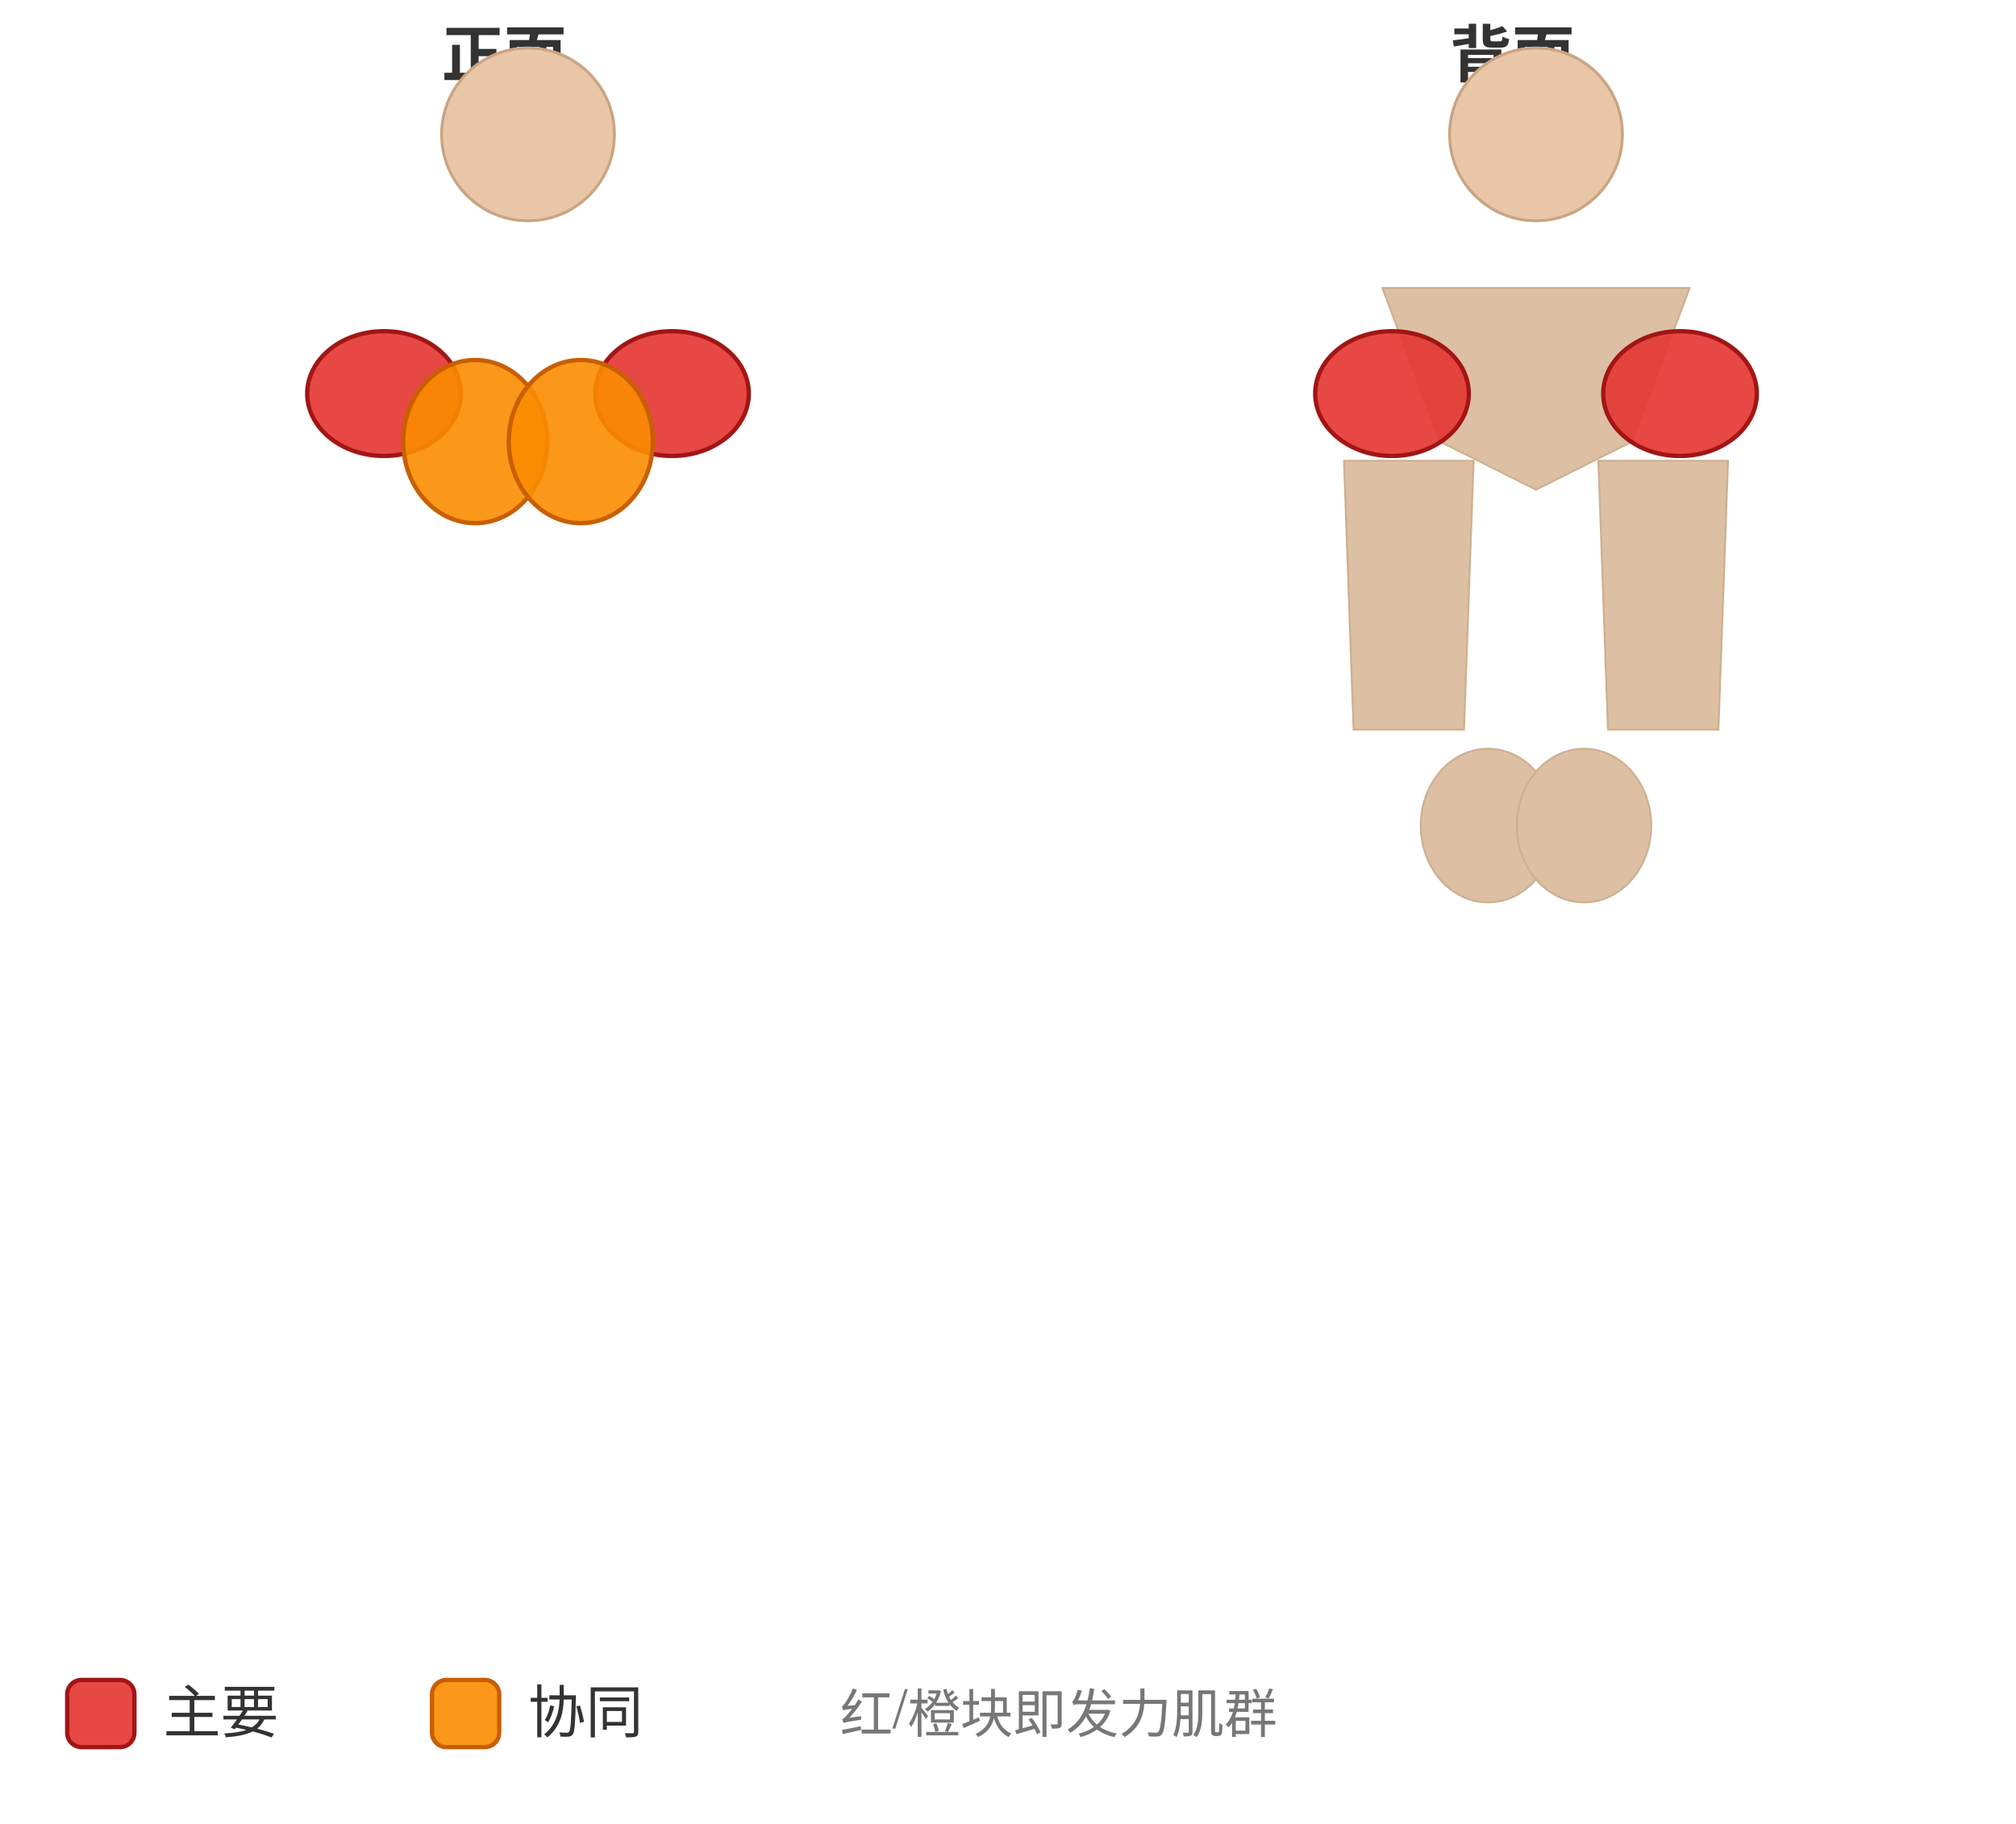
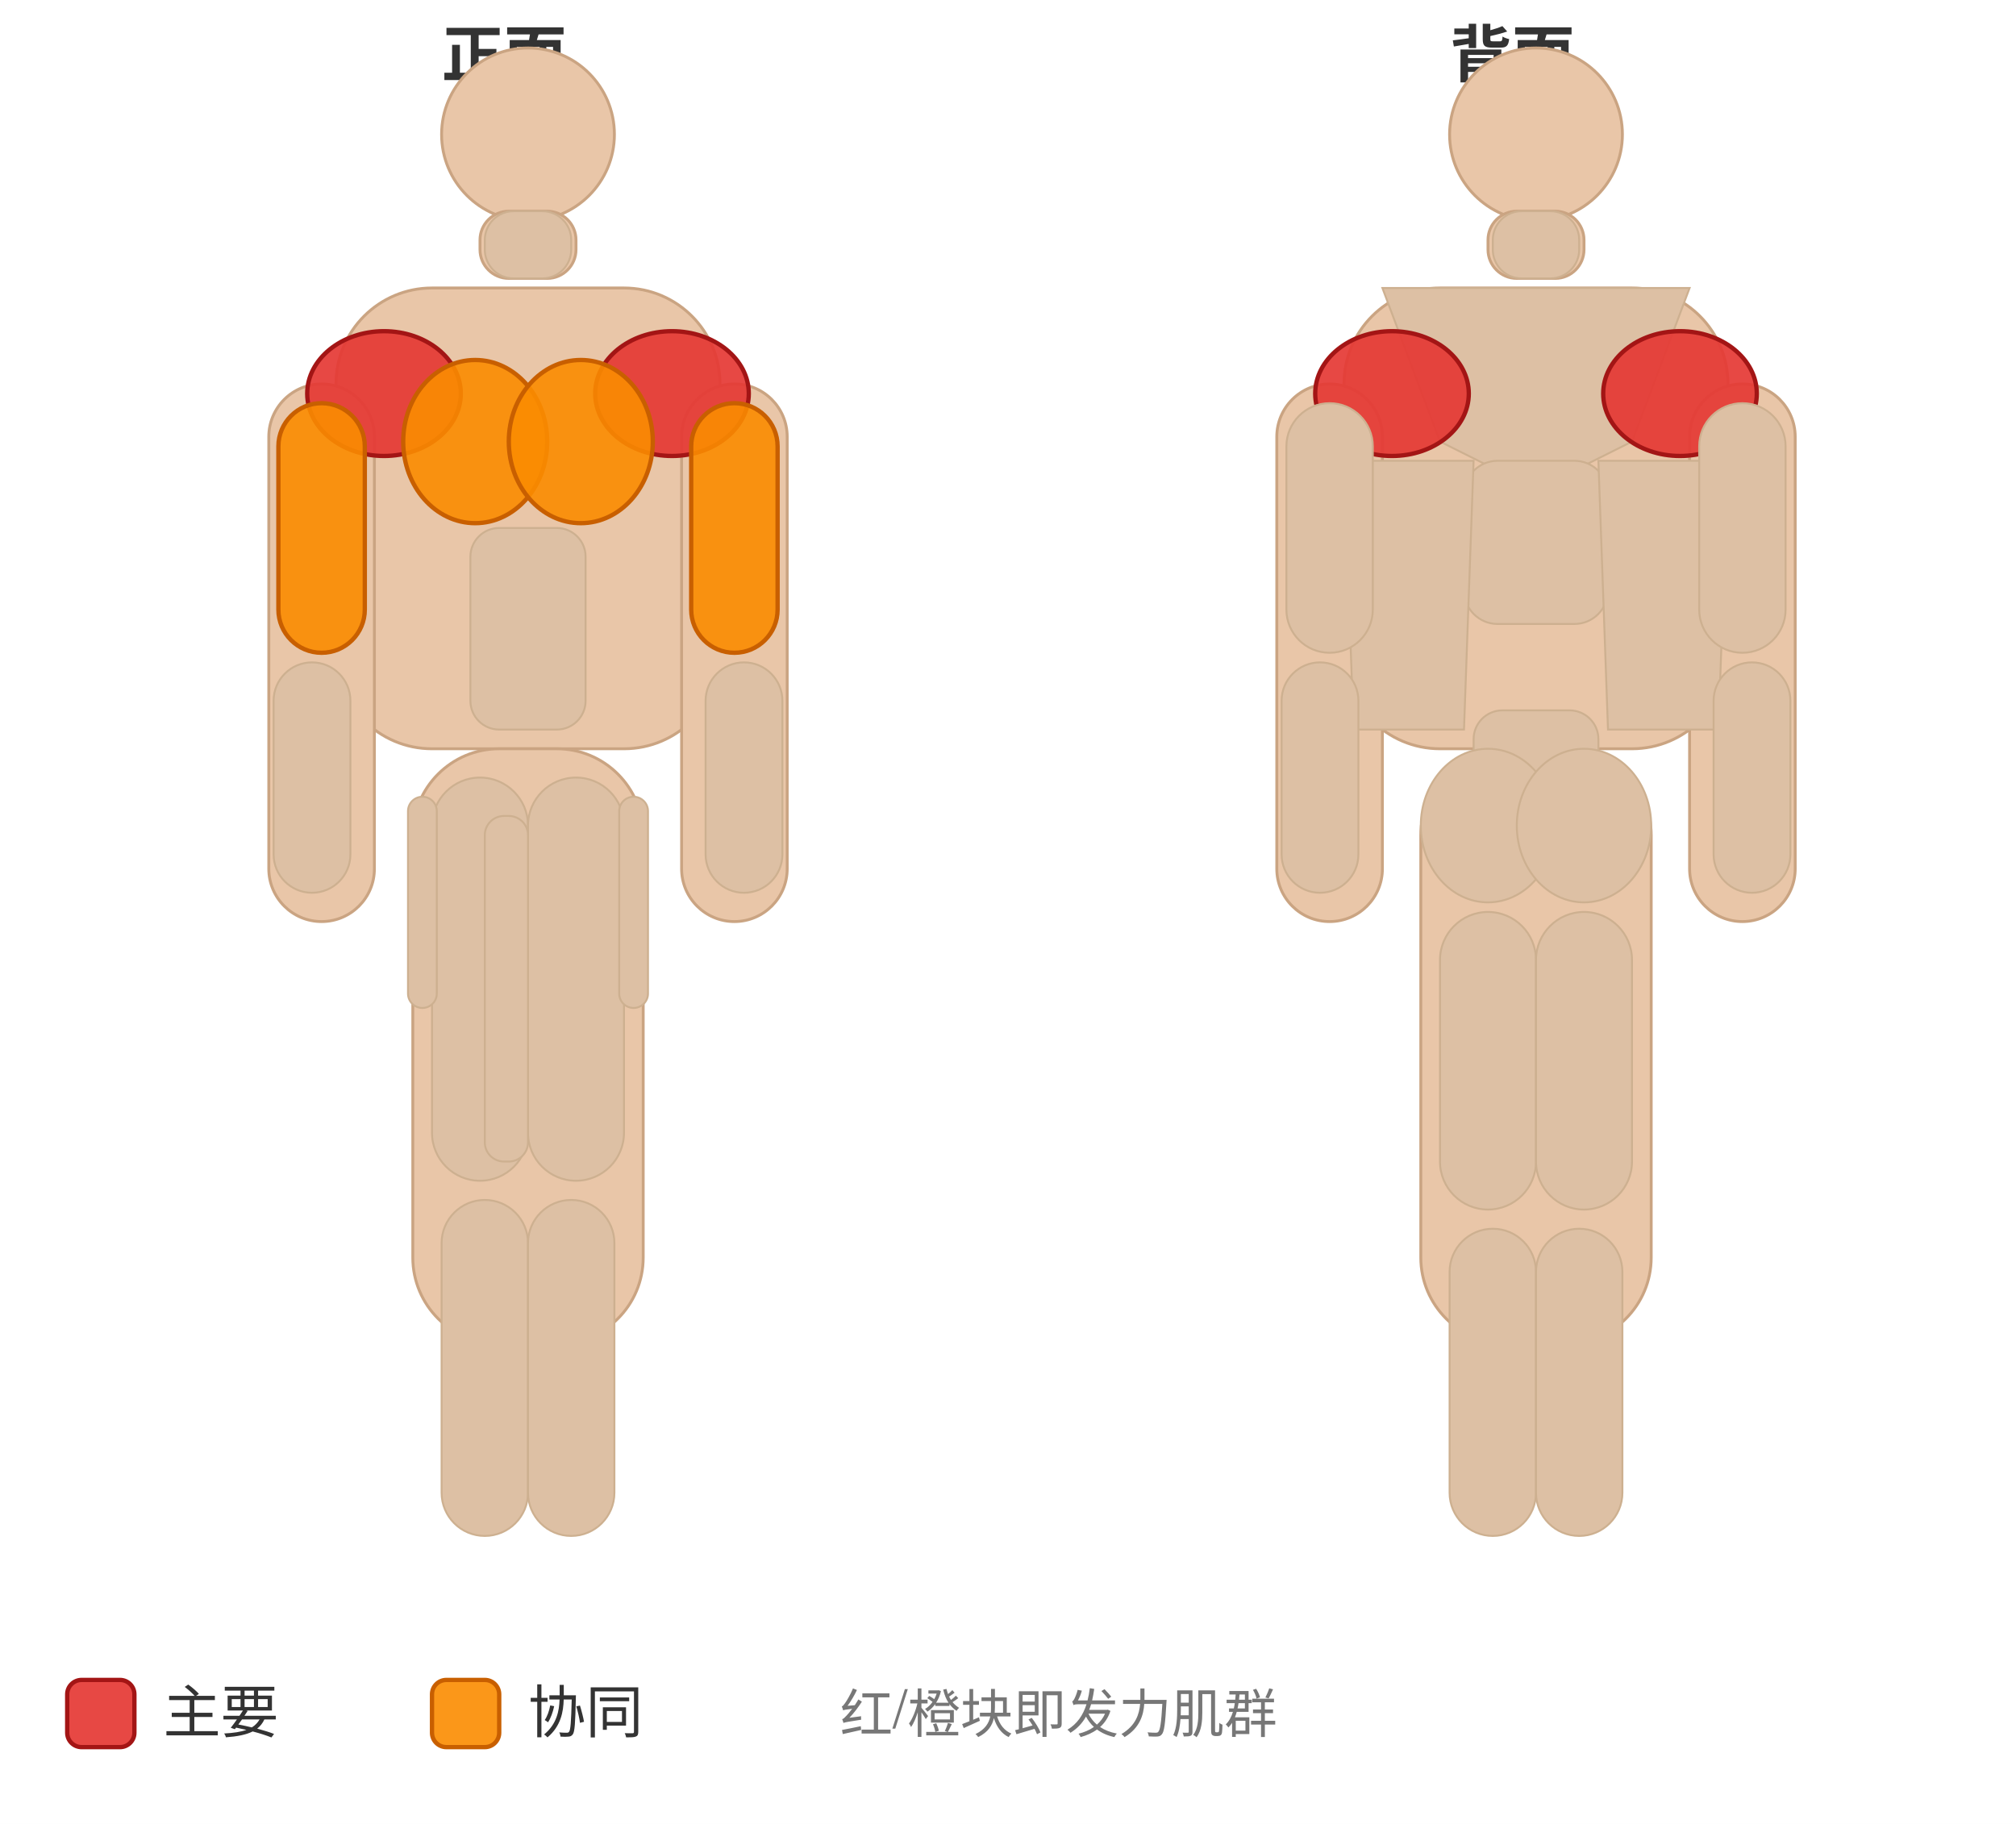
- <svg xmlns="http://www.w3.org/2000/svg" viewBox="0 0 420 380" font-family="-apple-system,Segoe UI,Helvetica,Arial,sans-serif">
+ <svg xmlns="http://www.w3.org/2000/svg" viewBox="0 0 420 380" width="420" height="380" font-family="-apple-system,Segoe UI,Helvetica,Arial,sans-serif">
  <rect width="420" height="380" fill="#ffffff" />
  <text x="105" y="16" font-size="13" font-weight="700" text-anchor="middle" fill="#333">正面</text>
  <text x="315" y="16" font-size="13" font-weight="700" text-anchor="middle" fill="#333">背面</text>
  <g transform="translate(10,0)">
    <circle fill="#e9c6a8" stroke="#caa482" stroke-width="0.6" cx="100" cy="28" r="18" />
-     <rect fill="#e9c6a8" stroke="#caa482" stroke-width="0.6" x="90" y="44" w="20" h="14" rx="6" />
-     <rect fill="#e9c6a8" stroke="#caa482" stroke-width="0.6" x="60" y="60" w="80" h="96" rx="20" />
-     <rect fill="#e9c6a8" stroke="#caa482" stroke-width="0.6" x="46" y="80" w="22" h="112" rx="11" />
-     <rect fill="#e9c6a8" stroke="#caa482" stroke-width="0.6" x="132" y="80" w="22" h="112" rx="11" />
-     <rect fill="#e9c6a8" stroke="#caa482" stroke-width="0.6" x="76" y="156" w="48" h="124" rx="18" />
-     <rect fill="#ddc0a4" stroke="#cdb090" stroke-width="0.4" x="91" y="44" w="18" h="14" rx="6" />
+     <rect fill="#e9c6a8" stroke="#caa482" stroke-width="0.6" x="90" y="44" width="20" height="14" rx="6" />
+     <rect fill="#e9c6a8" stroke="#caa482" stroke-width="0.6" x="60" y="60" width="80" height="96" rx="20" />
+     <rect fill="#e9c6a8" stroke="#caa482" stroke-width="0.6" x="46" y="80" width="22" height="112" rx="11" />
+     <rect fill="#e9c6a8" stroke="#caa482" stroke-width="0.6" x="132" y="80" width="22" height="112" rx="11" />
+     <rect fill="#e9c6a8" stroke="#caa482" stroke-width="0.6" x="76" y="156" width="48" height="124" rx="18" />
+     <rect fill="#ddc0a4" stroke="#cdb090" stroke-width="0.4" x="91" y="44" width="18" height="14" rx="6" />
    <ellipse fill="#e53935" fill-opacity="0.92" stroke="#a31515" stroke-width="0.9" cx="70" cy="82" rx="16" ry="13" />
    <ellipse fill="#e53935" fill-opacity="0.92" stroke="#a31515" stroke-width="0.9" cx="130" cy="82" rx="16" ry="13" />
    <ellipse fill="#fb8c00" fill-opacity="0.9" stroke="#c85f00" stroke-width="0.9" cx="89" cy="92" rx="15" ry="17" />
    <ellipse fill="#fb8c00" fill-opacity="0.9" stroke="#c85f00" stroke-width="0.9" cx="111" cy="92" rx="15" ry="17" />
-     <rect fill="#fb8c00" fill-opacity="0.9" stroke="#c85f00" stroke-width="0.9" x="48" y="84" w="18" h="52" rx="9" />
-     <rect fill="#fb8c00" fill-opacity="0.9" stroke="#c85f00" stroke-width="0.9" x="134" y="84" w="18" h="52" rx="9" />
-     <rect fill="#ddc0a4" stroke="#cdb090" stroke-width="0.4" x="47" y="138" w="16" h="48" rx="8" />
-     <rect fill="#ddc0a4" stroke="#cdb090" stroke-width="0.4" x="137" y="138" w="16" h="48" rx="8" />
-     <rect fill="#ddc0a4" stroke="#cdb090" stroke-width="0.4" x="88" y="110" w="24" h="42" rx="6" />
-     <rect fill="#ddc0a4" stroke="#cdb090" stroke-width="0.4" x="80" y="162" w="20" h="84" rx="10" />
-     <rect fill="#ddc0a4" stroke="#cdb090" stroke-width="0.4" x="100" y="162" w="20" h="84" rx="10" />
-     <rect fill="#ddc0a4" stroke="#cdb090" stroke-width="0.4" x="91" y="170" w="9" h="72" rx="4" />
-     <rect fill="#ddc0a4" stroke="#cdb090" stroke-width="0.4" x="75" y="166" w="6" h="44" rx="3" />
-     <rect fill="#ddc0a4" stroke="#cdb090" stroke-width="0.4" x="119" y="166" w="6" h="44" rx="3" />
-     <rect fill="#ddc0a4" stroke="#cdb090" stroke-width="0.4" x="82" y="250" w="18" h="70" rx="9" />
-     <rect fill="#ddc0a4" stroke="#cdb090" stroke-width="0.4" x="100" y="250" w="18" h="70" rx="9" />
+     <rect fill="#fb8c00" fill-opacity="0.9" stroke="#c85f00" stroke-width="0.9" x="48" y="84" width="18" height="52" rx="9" />
+     <rect fill="#fb8c00" fill-opacity="0.9" stroke="#c85f00" stroke-width="0.9" x="134" y="84" width="18" height="52" rx="9" />
+     <rect fill="#ddc0a4" stroke="#cdb090" stroke-width="0.4" x="47" y="138" width="16" height="48" rx="8" />
+     <rect fill="#ddc0a4" stroke="#cdb090" stroke-width="0.4" x="137" y="138" width="16" height="48" rx="8" />
+     <rect fill="#ddc0a4" stroke="#cdb090" stroke-width="0.4" x="88" y="110" width="24" height="42" rx="6" />
+     <rect fill="#ddc0a4" stroke="#cdb090" stroke-width="0.4" x="80" y="162" width="20" height="84" rx="10" />
+     <rect fill="#ddc0a4" stroke="#cdb090" stroke-width="0.4" x="100" y="162" width="20" height="84" rx="10" />
+     <rect fill="#ddc0a4" stroke="#cdb090" stroke-width="0.4" x="91" y="170" width="9" height="72" rx="4" />
+     <rect fill="#ddc0a4" stroke="#cdb090" stroke-width="0.4" x="75" y="166" width="6" height="44" rx="3" />
+     <rect fill="#ddc0a4" stroke="#cdb090" stroke-width="0.4" x="119" y="166" width="6" height="44" rx="3" />
+     <rect fill="#ddc0a4" stroke="#cdb090" stroke-width="0.4" x="82" y="250" width="18" height="70" rx="9" />
+     <rect fill="#ddc0a4" stroke="#cdb090" stroke-width="0.4" x="100" y="250" width="18" height="70" rx="9" />
  </g>
  <g transform="translate(220,0)">
    <circle fill="#e9c6a8" stroke="#caa482" stroke-width="0.6" cx="100" cy="28" r="18" />
-     <rect fill="#e9c6a8" stroke="#caa482" stroke-width="0.6" x="90" y="44" w="20" h="14" rx="6" />
-     <rect fill="#e9c6a8" stroke="#caa482" stroke-width="0.6" x="60" y="60" w="80" h="96" rx="20" />
-     <rect fill="#e9c6a8" stroke="#caa482" stroke-width="0.6" x="46" y="80" w="22" h="112" rx="11" />
-     <rect fill="#e9c6a8" stroke="#caa482" stroke-width="0.6" x="132" y="80" w="22" h="112" rx="11" />
-     <rect fill="#e9c6a8" stroke="#caa482" stroke-width="0.6" x="76" y="156" w="48" h="124" rx="18" />
-     <rect fill="#ddc0a4" stroke="#cdb090" stroke-width="0.4" x="91" y="44" w="18" h="14" rx="6" />
+     <rect fill="#e9c6a8" stroke="#caa482" stroke-width="0.6" x="90" y="44" width="20" height="14" rx="6" />
+     <rect fill="#e9c6a8" stroke="#caa482" stroke-width="0.6" x="60" y="60" width="80" height="96" rx="20" />
+     <rect fill="#e9c6a8" stroke="#caa482" stroke-width="0.6" x="46" y="80" width="22" height="112" rx="11" />
+     <rect fill="#e9c6a8" stroke="#caa482" stroke-width="0.6" x="132" y="80" width="22" height="112" rx="11" />
+     <rect fill="#e9c6a8" stroke="#caa482" stroke-width="0.6" x="76" y="156" width="48" height="124" rx="18" />
+     <rect fill="#ddc0a4" stroke="#cdb090" stroke-width="0.4" x="91" y="44" width="18" height="14" rx="6" />
    <polygon fill="#ddc0a4" stroke="#cdb090" stroke-width="0.4" points="68,60 132,60 120,92 100,102 80,92" />
    <ellipse fill="#e53935" fill-opacity="0.92" stroke="#a31515" stroke-width="0.9" cx="70" cy="82" rx="16" ry="13" />
    <ellipse fill="#e53935" fill-opacity="0.92" stroke="#a31515" stroke-width="0.9" cx="130" cy="82" rx="16" ry="13" />
-     <rect fill="#ddc0a4" stroke="#cdb090" stroke-width="0.4" x="85" y="96" w="30" h="34" rx="7" />
+     <rect fill="#ddc0a4" stroke="#cdb090" stroke-width="0.4" x="85" y="96" width="30" height="34" rx="7" />
    <polygon fill="#ddc0a4" stroke="#cdb090" stroke-width="0.4" points="60,96 87,96 85,152 62,152" />
    <polygon fill="#ddc0a4" stroke="#cdb090" stroke-width="0.4" points="113,96 140,96 138,152 115,152" />
-     <rect fill="#ddc0a4" stroke="#cdb090" stroke-width="0.4" x="87" y="148" w="26" h="18" rx="6" />
-     <rect fill="#ddc0a4" stroke="#cdb090" stroke-width="0.4" x="48" y="84" w="18" h="52" rx="9" />
-     <rect fill="#ddc0a4" stroke="#cdb090" stroke-width="0.4" x="134" y="84" w="18" h="52" rx="9" />
-     <rect fill="#ddc0a4" stroke="#cdb090" stroke-width="0.4" x="47" y="138" w="16" h="48" rx="8" />
-     <rect fill="#ddc0a4" stroke="#cdb090" stroke-width="0.4" x="137" y="138" w="16" h="48" rx="8" />
+     <rect fill="#ddc0a4" stroke="#cdb090" stroke-width="0.4" x="87" y="148" width="26" height="18" rx="6" />
+     <rect fill="#ddc0a4" stroke="#cdb090" stroke-width="0.4" x="48" y="84" width="18" height="52" rx="9" />
+     <rect fill="#ddc0a4" stroke="#cdb090" stroke-width="0.4" x="134" y="84" width="18" height="52" rx="9" />
+     <rect fill="#ddc0a4" stroke="#cdb090" stroke-width="0.4" x="47" y="138" width="16" height="48" rx="8" />
+     <rect fill="#ddc0a4" stroke="#cdb090" stroke-width="0.4" x="137" y="138" width="16" height="48" rx="8" />
    <ellipse fill="#ddc0a4" stroke="#cdb090" stroke-width="0.4" cx="90" cy="172" rx="14" ry="16" />
    <ellipse fill="#ddc0a4" stroke="#cdb090" stroke-width="0.4" cx="110" cy="172" rx="14" ry="16" />
-     <rect fill="#ddc0a4" stroke="#cdb090" stroke-width="0.4" x="80" y="190" w="20" h="62" rx="10" />
-     <rect fill="#ddc0a4" stroke="#cdb090" stroke-width="0.4" x="100" y="190" w="20" h="62" rx="10" />
-     <rect fill="#ddc0a4" stroke="#cdb090" stroke-width="0.4" x="82" y="256" w="18" h="64" rx="9" />
-     <rect fill="#ddc0a4" stroke="#cdb090" stroke-width="0.4" x="100" y="256" w="18" h="64" rx="9" />
+     <rect fill="#ddc0a4" stroke="#cdb090" stroke-width="0.4" x="80" y="190" width="20" height="62" rx="10" />
+     <rect fill="#ddc0a4" stroke="#cdb090" stroke-width="0.4" x="100" y="190" width="20" height="62" rx="10" />
+     <rect fill="#ddc0a4" stroke="#cdb090" stroke-width="0.4" x="82" y="256" width="18" height="64" rx="9" />
+     <rect fill="#ddc0a4" stroke="#cdb090" stroke-width="0.4" x="100" y="256" width="18" height="64" rx="9" />
  </g>
  <rect x="14" y="350" width="14" height="14" rx="3" fill="#e53935" fill-opacity="0.92" stroke="#a31515" stroke-width="0.9" />
  <text x="34" y="361" font-size="12" fill="#333">主要</text>
  <rect x="90" y="350" width="14" height="14" rx="3" fill="#fb8c00" fill-opacity="0.9" stroke="#c85f00" stroke-width="0.9" />
  <text x="110" y="361" font-size="12" fill="#333">协同</text>
  <text x="175" y="361" font-size="11" fill="#777">红/橙块即发力肌群</text>
</svg>
